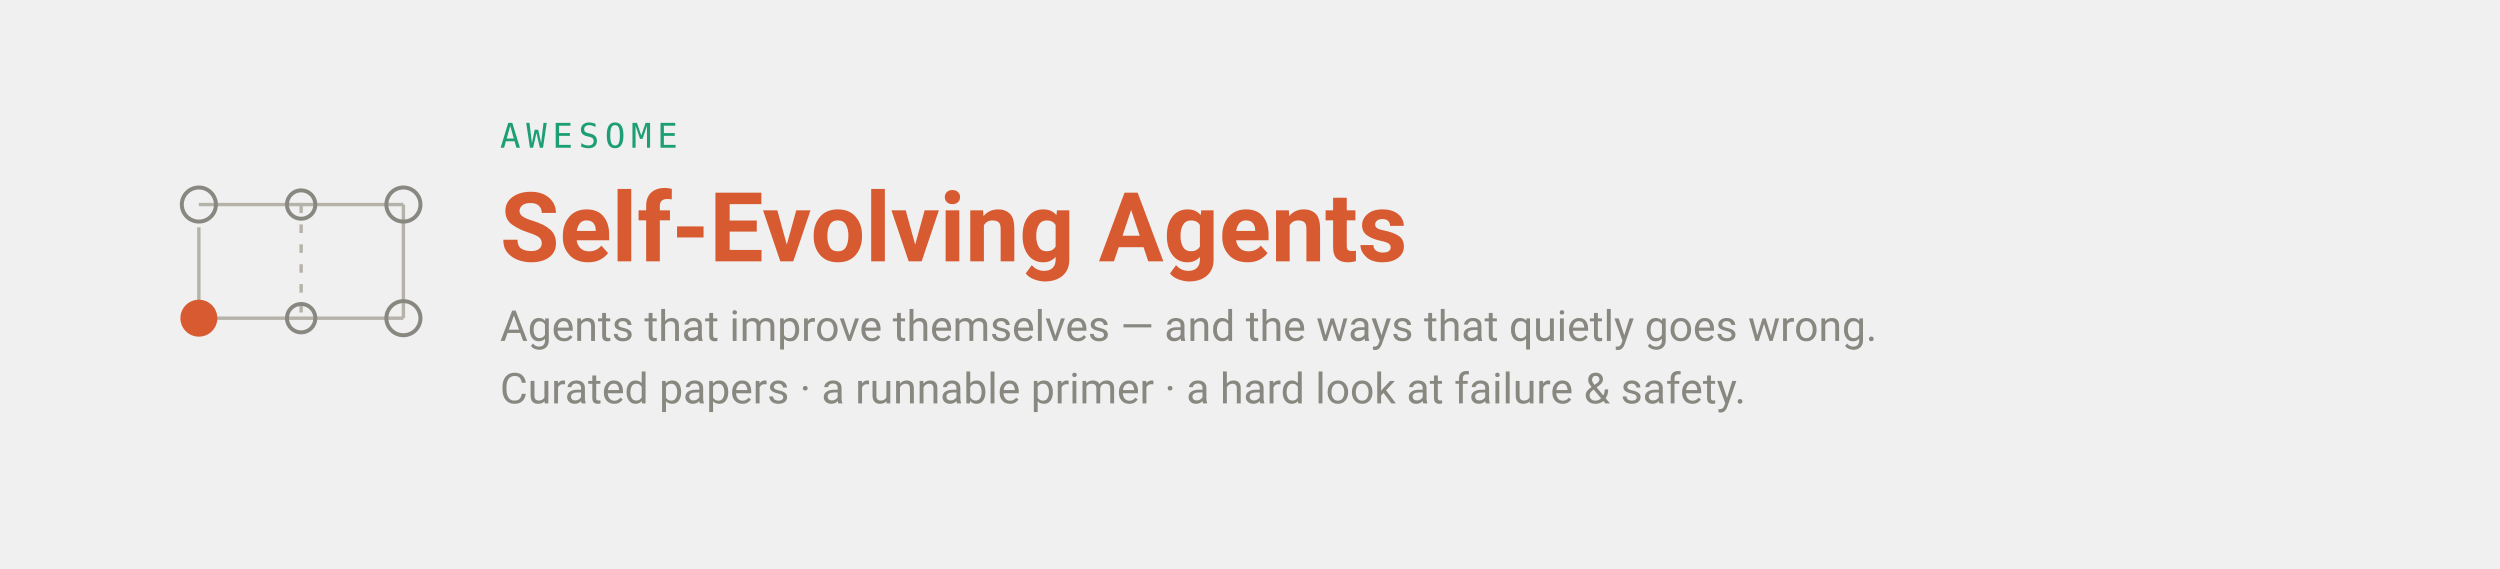
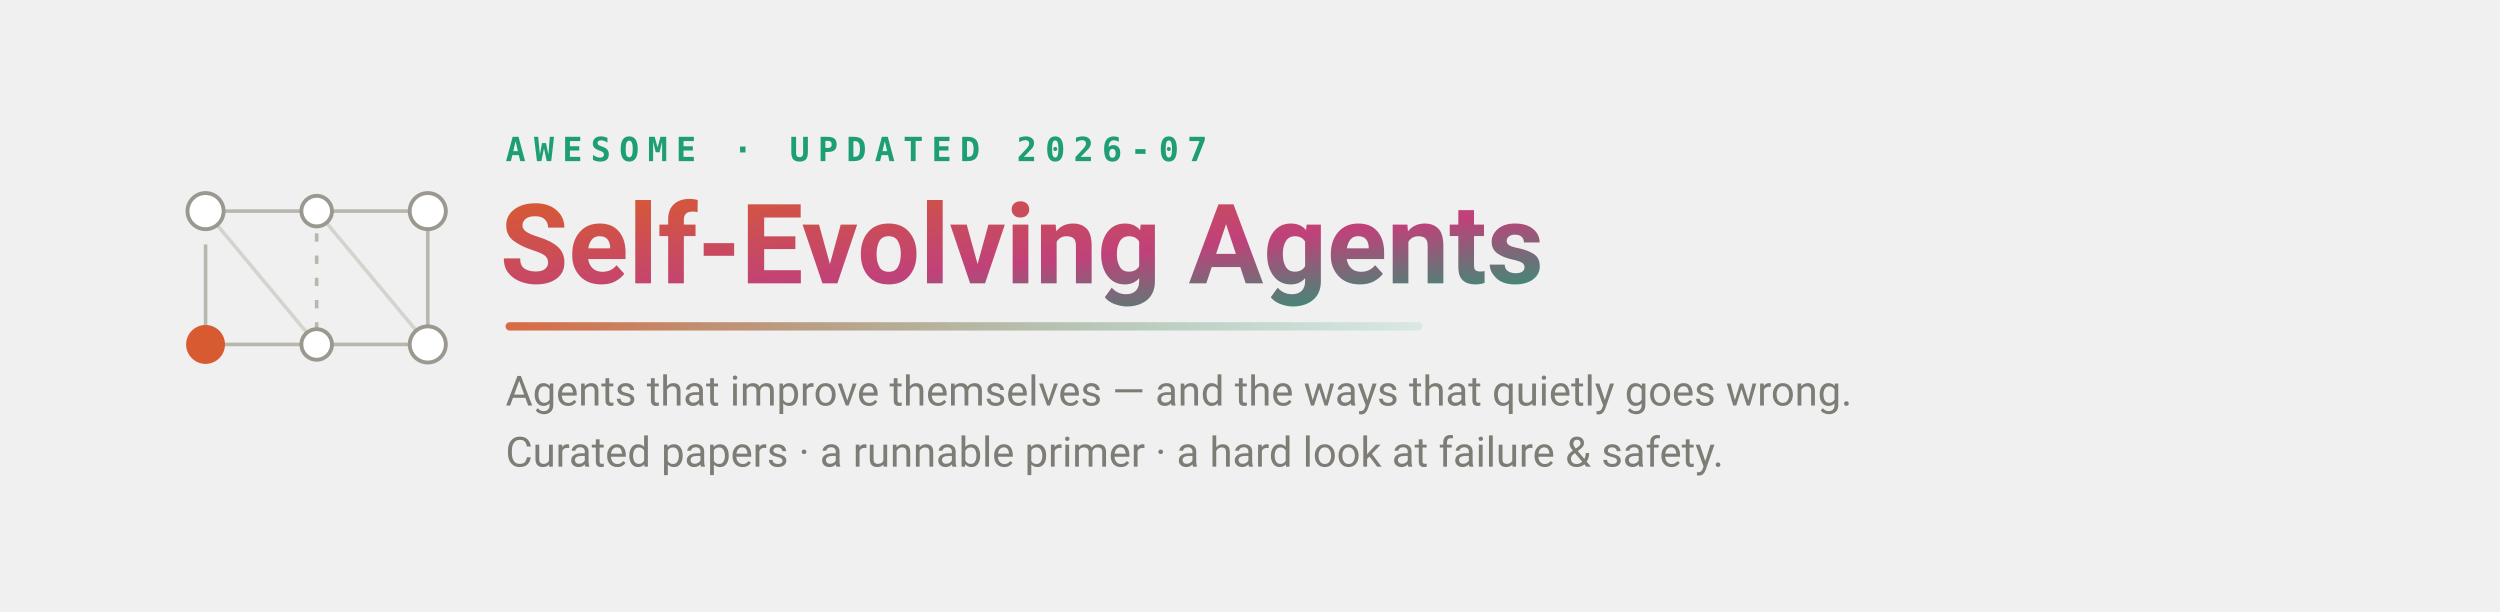
- <svg xmlns="http://www.w3.org/2000/svg" width="880" height="200" viewBox="0 0 880 200" role="img" aria-label="Awesome Self-Evolving Agents">
-   <style>
-     .title { font: 600 34px -apple-system, "Segoe UI", Roboto, Helvetica, Arial, sans-serif; fill: #d85a30; }
-     .sub   { font: 400 15px -apple-system, "Segoe UI", Roboto, Helvetica, Arial, sans-serif; fill: #888780; }
-     .kick  { font: 500 12px ui-monospace, "SFMono-Regular", Menlo, monospace; fill: #1d9e75; letter-spacing: 2px; }
-     .node  { fill: none; stroke: #888780; stroke-width: 1.4; }
-     .edge  { stroke: #b4b2a9; stroke-width: 1.2; fill: none; }
-     .hot   { fill: #d85a30; stroke: #d85a30; }
-   </style>
-   <g transform="translate(56,58)">
-     <path class="edge" d="M14 14 H86" />
-     <path class="edge" d="M86 14 V54" />
-     <path class="edge" d="M86 54 H14" />
-     <path class="edge" d="M14 54 V22" />
-     <path class="edge" d="M50 14 L50 54" stroke-dasharray="3 4" />
-     <circle class="node" cx="14" cy="14" r="6" />
-     <circle class="node" cx="86" cy="14" r="6" />
-     <circle class="node" cx="86" cy="54" r="6" />
-     <circle class="hot" cx="14" cy="54" r="6" />
-     <circle class="node" cx="50" cy="14" r="5" />
-     <circle class="node" cx="50" cy="54" r="5" />
+ <svg xmlns="http://www.w3.org/2000/svg" width="900" height="220" viewBox="0 0 900 220" role="img" aria-label="Awesome Self-Evolving Agents">
+   <defs>
+     <linearGradient id="grad" x1="0" y1="0" x2="1" y2="1">
+       <stop offset="0%" stop-color="#d85a30" />
+       <stop offset="55%" stop-color="#c0417a" />
+       <stop offset="100%" stop-color="#1d9e75" />
+     </linearGradient>
+     <linearGradient id="rule" x1="0" y1="0" x2="1" y2="0">
+       <stop offset="0%" stop-color="#d85a30" stop-opacity="0.9" />
+       <stop offset="100%" stop-color="#1d9e75" stop-opacity="0.1" />
+     </linearGradient>
+     <style>
+       .title { font: 700 40px -apple-system,"Segoe UI",Roboto,Helvetica,Arial,sans-serif; fill: url(#grad); }
+       .sub   { font: 400 15px -apple-system,"Segoe UI",Roboto,Helvetica,Arial,sans-serif; fill: #7d7c75; }
+       .kick  { font: 600 12px ui-monospace,"SFMono-Regular",Menlo,monospace; fill: #1d9e75; letter-spacing: 3px; }
+       .edge  { stroke: #b8b6ad; stroke-width: 1.3; fill: none; }
+       .nd    { fill: #ffffff; stroke: #9a988f; stroke-width: 1.4; }
+     </style>
+   </defs>
+   <g transform="translate(58,60)">
+     <path class="edge" d="M16 16 H96 M96 16 V64 M96 64 H16 M16 64 V28" />
+     <path class="edge" d="M56 16 V64" stroke-dasharray="3 5" />
+     <path class="edge" d="M16 16 L56 64 M56 16 L96 64" stroke-opacity="0.5" />
+     <circle class="nd" cx="16" cy="16" r="6.5" />
+     <circle class="nd" cx="96" cy="16" r="6.5" />
+     <circle class="nd" cx="96" cy="64" r="6.5" />
+     <circle class="nd" cx="56" cy="16" r="5.5" />
+     <circle class="nd" cx="56" cy="64" r="5.5" />
+     <circle cx="16" cy="64" r="7" fill="#d85a30">
+       <animate attributeName="opacity" values="1;0.35;1" dur="2.4s" repeatCount="indefinite" />
+       <animate attributeName="r" values="7;8.5;7" dur="2.4s" repeatCount="indefinite" />
+     </circle>
  </g>
-   <text class="kick" x="176" y="52">AWESOME</text>
-   <text class="title" x="176" y="92">Self-Evolving Agents</text>
-   <text class="sub" x="176" y="120">Agents that improve themselves — and the ways that quietly goes wrong.</text>
-   <text class="sub" x="176" y="142">Curated papers · a runnable primer · a hard look at failure &amp; safety.</text>
+   <text class="kick" x="182" y="58">AWESOME · UPDATED 2026-07</text>
+   <text class="title" x="180" y="102">Self-Evolving Agents</text>
+   <rect x="182" y="116" width="330" height="3" rx="1.5" fill="url(#rule)" />
+   <text class="sub" x="182" y="146">Agents that improve themselves — and the ways that quietly goes wrong.</text>
+   <text class="sub" x="182" y="168">Curated papers · a runnable primer · a hard look at failure &amp; safety.</text>
</svg>
